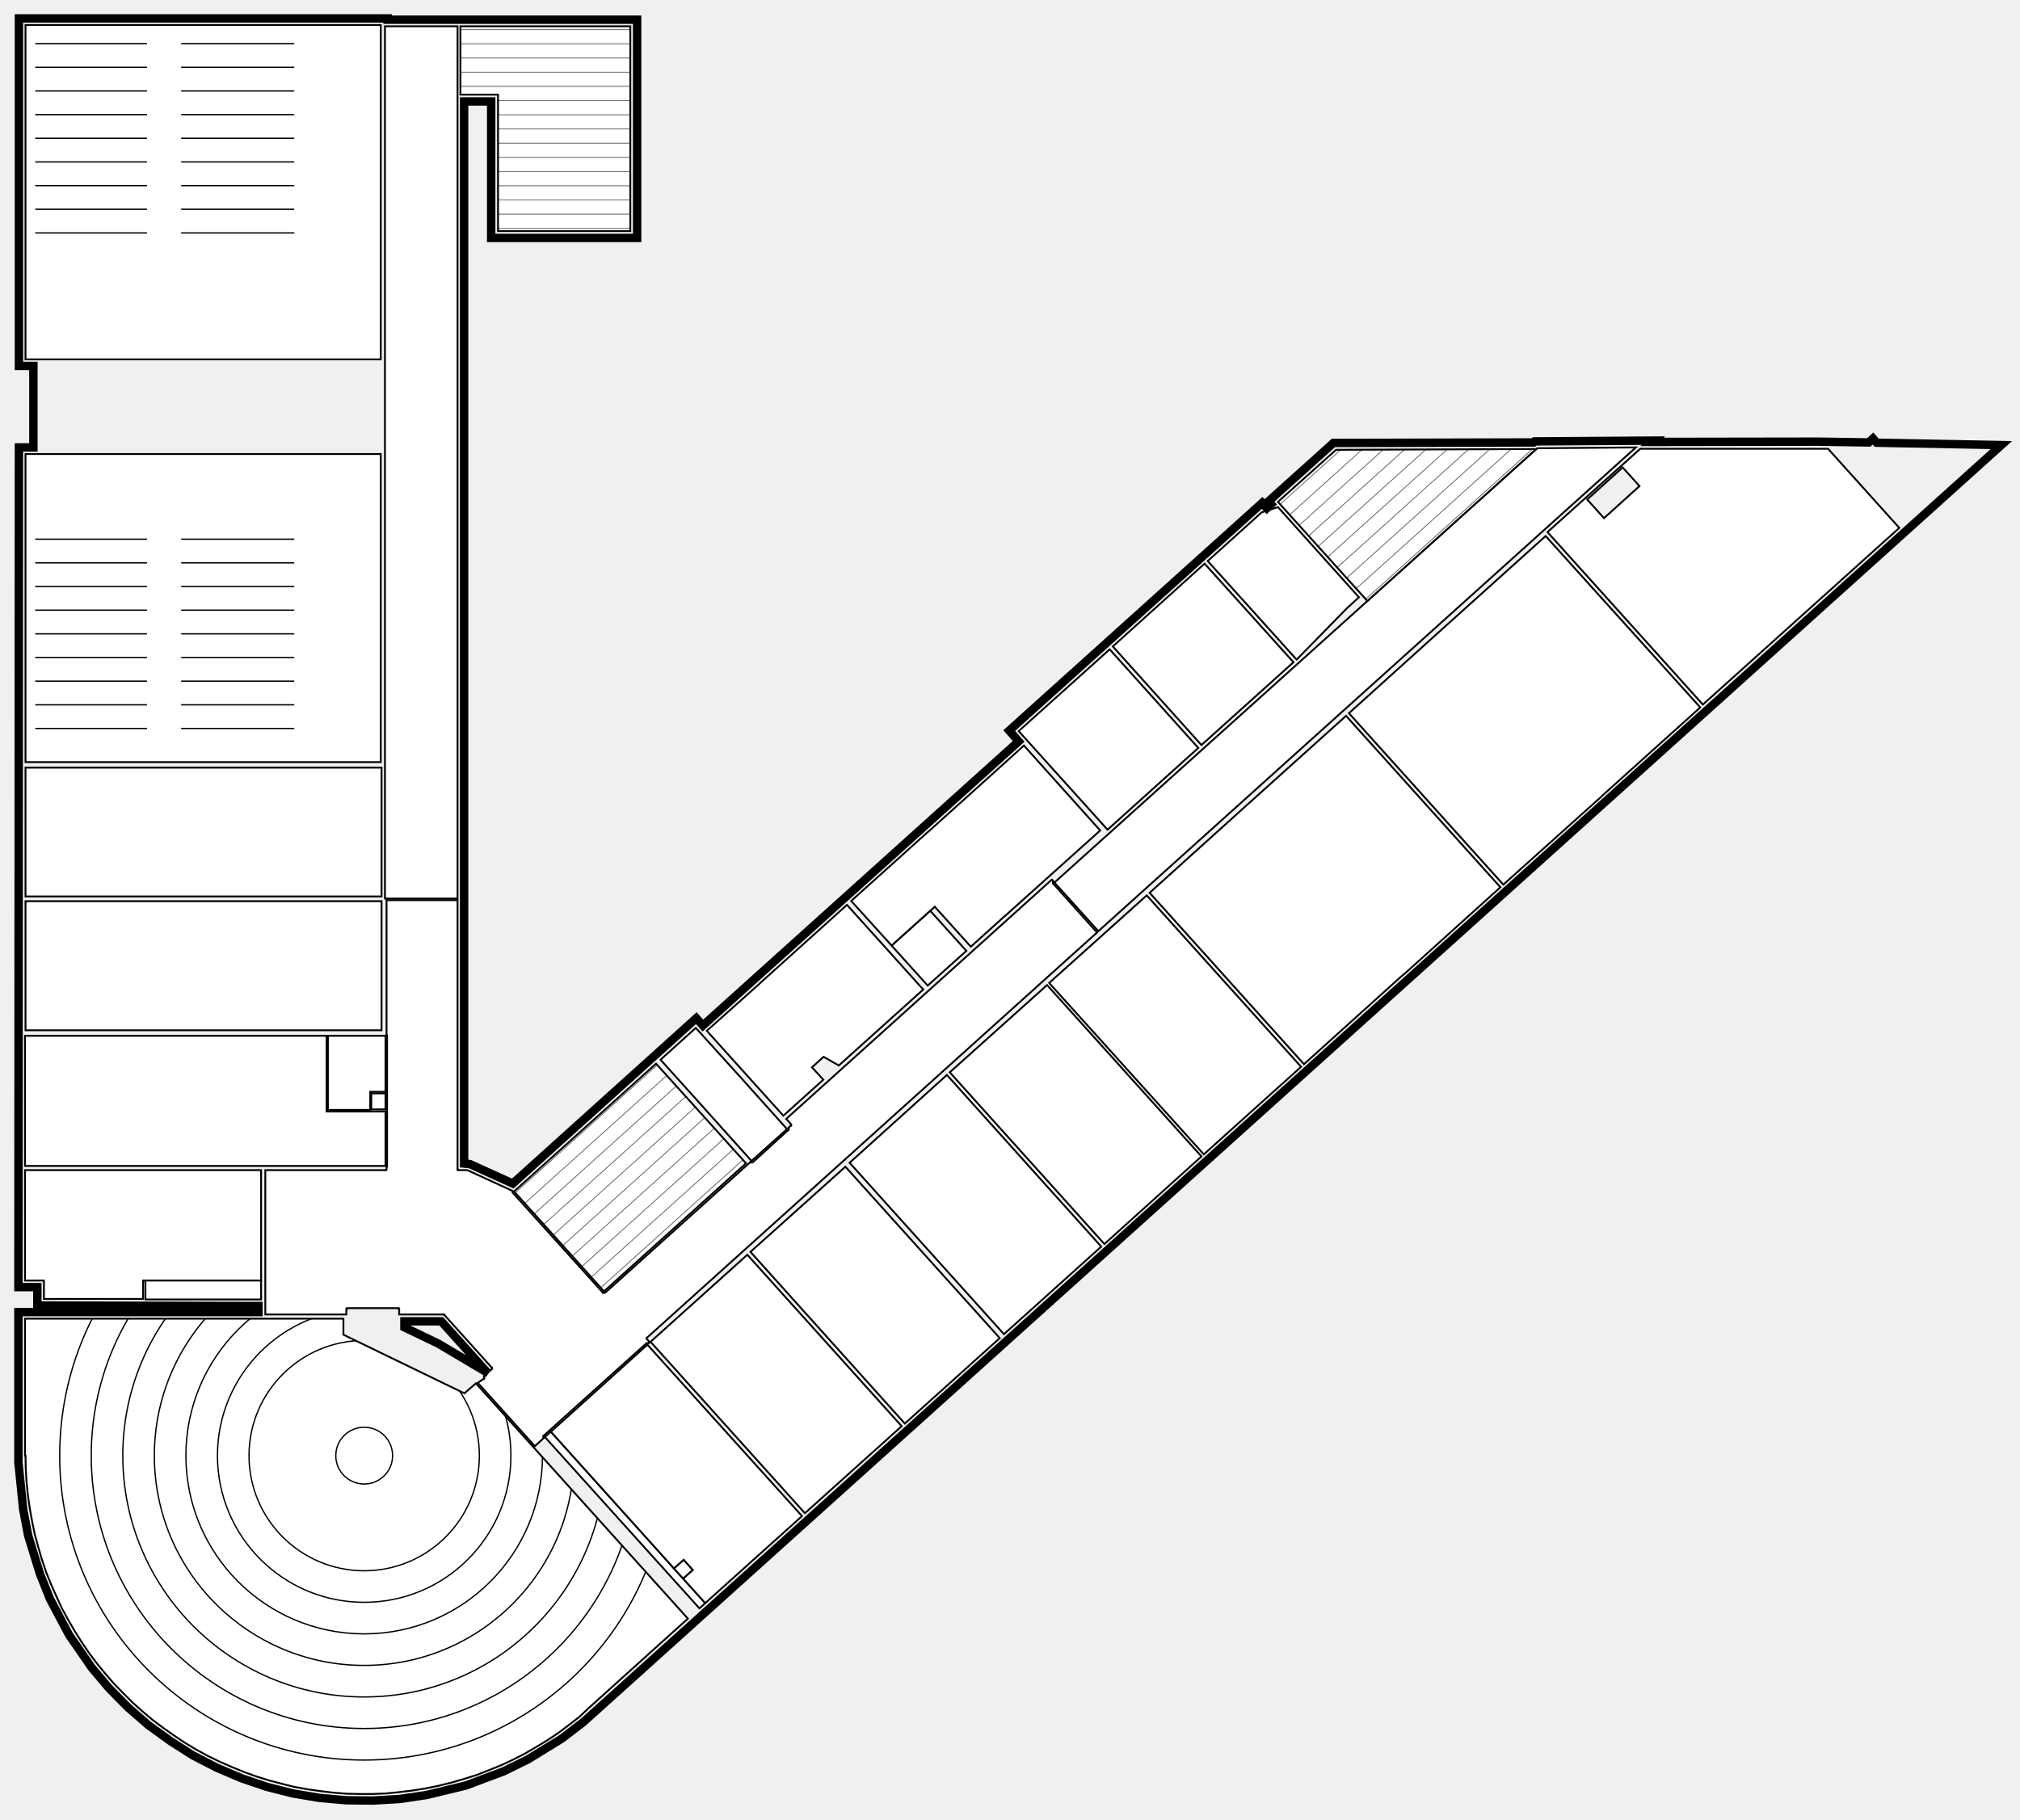
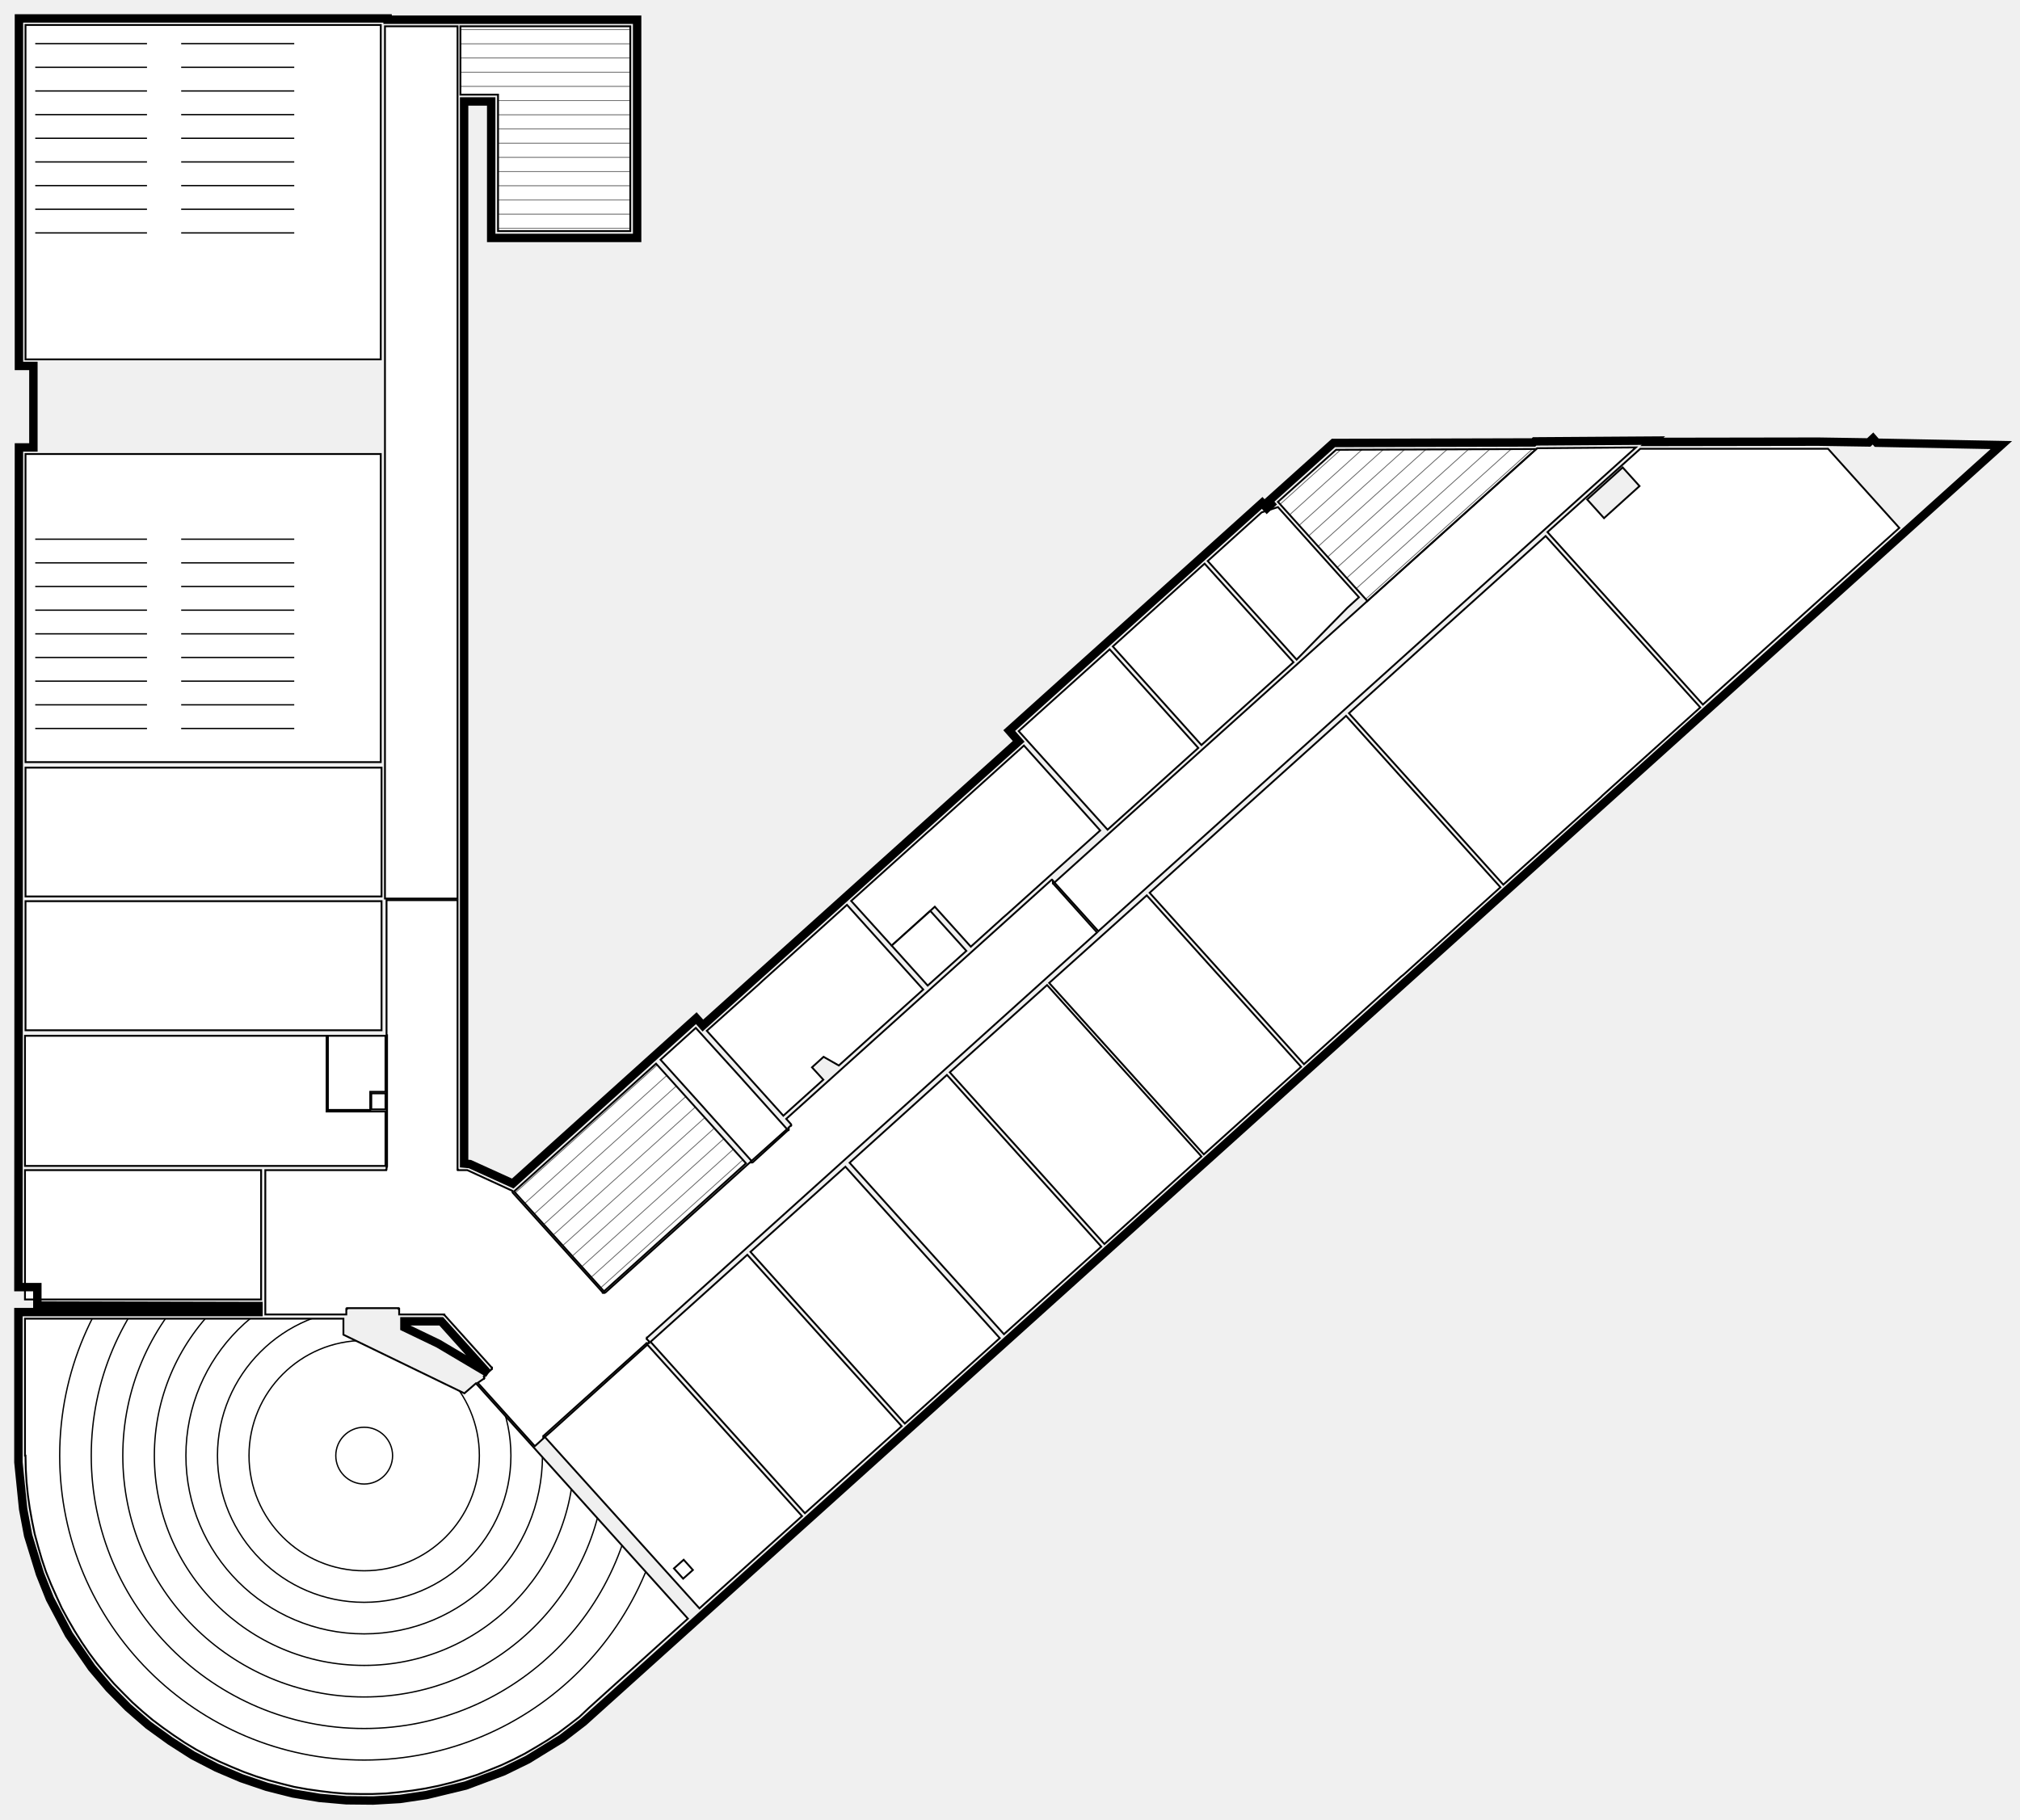
<svg xmlns="http://www.w3.org/2000/svg" viewBox="-9.4 -11.1 768.2 692.0" width="384.1mm" height="346.0mm">
  <style>.deco{stroke-opacity:1}
.room{stroke:#000;stroke-width:.7}
.out{fill:none;stroke:#000;stroke-width:3.2}
.axis{stroke:#000;stroke-width:.4;stroke-dasharray:9 2.5 1.5 2.5;fill:none}
.axc{fill:#fff;stroke:#000;stroke-width:.5}
.axt{font:6.2px "Barlow Condensed","Arial Narrow",Arial,sans-serif;fill:#000;text-anchor:middle;dominant-baseline:central}
.seg{stroke:#000;stroke-width:1.4;stroke-dasharray:6 3.5;fill:none}
.segt{font:700 11px "Barlow Condensed","Arial Narrow",Arial,sans-serif;fill:#000}
.deco{fill:none;stroke:#000;stroke-width:.5}
.n{font-family:"Barlow Condensed","Arial Narrow",Arial,sans-serif;font-weight:700;fill:#000;text-anchor:middle}
.a{font-family:"IBM Plex Mono",Consolas,monospace;fill:#000;text-anchor:middle}
</style>
  <defs>
    <clipPath id="c1_01">
      <path d="M165.7 -1.1L230.3 -1.1L230.3 76.8L180.0 76.8L180.0 24.9L165.7 24.9L165.7 -1.1Z" />
    </clipPath>
    <clipPath id="c1_02">
      <path d="M137.0 -1.1L164.6 -1.1L164.6 330.7L137.0 330.7L137.0 -1.1Z" />
    </clipPath>
    <clipPath id="c1_03">
      <path d="M91.5 434.0L91.5 434.0L91.5 488.9L91.5 488.9L91.5 488.9L122.3 488.9L122.3 488.9L122.3 488.9L122.3 487.1L122.3 487.1L122.3 487.1L122.3 487.0L122.3 487.0L122.3 487.0L122.3 487.0L122.3 486.9L122.3 486.9L122.4 486.9L122.4 486.8L122.4 486.8L122.4 486.8L122.4 486.8L122.4 486.7L122.5 486.7L122.5 486.7L122.5 486.7L122.5 486.6L122.6 486.6L122.6 486.6L122.6 486.6L122.6 486.6L122.7 486.6L122.7 486.5L122.7 486.5L122.7 486.5L122.8 486.5L122.8 486.5L122.8 486.5L122.9 486.5L122.9 486.5L122.9 486.5L123.0 486.5L141.8 486.5L141.8 486.5L141.8 486.5L141.9 486.5L141.9 486.5L142.0 486.5L142.0 486.5L142.0 486.5L142.0 486.5L142.1 486.5L142.1 486.6L142.1 486.6L142.2 486.6L142.2 486.6L142.2 486.6L142.2 486.6L142.2 486.7L142.3 486.7L142.3 486.7L142.3 486.7L142.3 486.8L142.3 486.8L142.4 486.8L142.4 486.8L142.4 486.9L142.4 486.9L142.4 486.9L142.4 487.0L142.4 487.0L142.4 487.0L142.4 487.0L142.4 487.1L142.4 487.1L142.4 487.1L142.4 488.9L142.4 488.9L142.5 488.9L159.3 488.9L159.3 488.9L159.4 488.9L159.4 488.9L159.4 489.0L159.5 489.0L159.5 489.0L159.6 489.0L159.6 489.0L159.6 489.1L177.6 509.1L177.7 509.1L177.7 509.1L177.7 509.2L177.7 509.2L177.7 509.2L177.7 509.3L177.7 509.3L177.7 509.4L177.7 509.4L177.7 509.4L177.7 509.5L177.7 509.5L177.7 509.6L177.7 509.6L177.6 509.6L177.6 509.7L174.6 512.4L174.6 512.4L174.6 512.4L174.6 512.4L174.6 512.4L174.6 512.5L174.6 512.5L174.7 512.5L174.7 512.5L174.7 512.6L174.7 512.6L174.7 512.6L174.7 512.6L174.7 512.7L174.8 512.7L174.8 512.8L174.8 512.8L174.8 512.8L174.8 512.8L174.8 512.9L174.8 512.9L174.8 512.9L174.8 513.0L174.8 513.0L174.8 513.0L174.8 513.1L174.7 513.1L174.7 513.1L174.7 513.1L174.7 513.2L174.7 513.2L174.7 513.2L174.7 513.2L174.6 513.3L174.6 513.3L174.6 513.3L174.6 513.4L174.5 513.4L174.5 513.4L174.5 513.4L172.3 514.9L172.3 514.9L172.3 514.9L194.0 539.0L194.0 539.0L194.0 539.0L197.4 535.9L197.4 535.9L197.4 535.9L197.3 535.9L197.3 535.9L197.3 535.8L197.3 535.8L197.3 535.8L197.3 535.7L197.3 535.7L197.2 535.7L197.2 535.7L197.2 535.6L197.2 535.6L197.2 535.6L197.2 535.5L197.2 535.5L197.2 535.5L197.2 535.4L197.2 535.4L197.2 535.4L197.2 535.3L197.2 535.3L197.2 535.3L197.3 535.3L197.3 535.2L197.3 535.2L197.3 535.2L197.3 535.1L197.3 535.1L197.3 535.1L197.4 535.1L197.4 535.1L197.4 535.0L197.4 535.0L199.6 533.0L236.4 499.9L236.4 499.9L236.4 499.9L236.5 499.9L236.5 499.9L236.5 499.8L236.6 499.8L236.6 499.8L236.6 499.8L236.6 499.8L236.7 499.8L236.7 499.8L236.7 499.8L236.8 499.8L236.8 499.8L236.8 499.8L236.8 499.8L236.9 499.8L236.9 499.8L236.9 499.8L237.0 499.8L237.0 499.8L237.0 499.8L237.1 499.8L237.1 499.8L237.1 499.8L237.2 499.8L237.2 499.9L237.2 499.9L237.2 499.9L237.2 499.9L237.3 499.9L237.3 499.9L237.3 500.0L237.3 499.9L237.5 499.8L237.5 499.8L237.5 499.7L237.5 499.7L237.5 499.7L237.5 499.7L237.5 499.6L237.5 499.6L237.4 499.6L237.4 499.5L237.4 499.5L237.4 499.5L237.4 499.4L237.4 499.4L237.4 499.4L237.4 499.4L237.4 499.3L237.4 499.3L237.4 499.3L237.4 499.2L237.4 499.2L237.4 499.2L237.4 499.1L237.4 499.1L237.4 499.1L237.4 499.1L236.6 498.3L236.6 498.2L236.6 498.2L236.6 498.2L236.6 498.1L236.6 498.1L236.5 498.1L236.5 498.0L236.5 498.0L236.6 497.9L236.6 497.9L236.6 497.8L236.6 497.8L236.6 497.8L236.6 497.7L236.6 497.7L236.7 497.7L407.8 343.6L407.8 343.6L407.8 343.6L391.2 325.1L391.2 325.1L391.1 325.0L391.1 325.0L391.1 325.0L391.1 324.9L391.1 324.9L391.1 324.9L391.0 324.9L391.0 324.8L391.0 324.8L391.0 324.8L391.0 324.7L391.0 324.7L391.0 324.7L391.0 324.6L391.0 324.6L391.0 324.6L391.0 324.6L391.0 324.5L391.0 324.5L391.0 324.4L391.0 324.4L391.0 324.4L391.1 324.4L391.1 324.3L391.1 324.3L391.1 324.3L391.1 324.3L391.2 324.2L391.2 324.2L391.2 324.2L391.2 324.2L391.2 324.2L391.2 324.1L390.7 323.5L390.6 323.5L390.6 323.5L289.6 414.5L289.6 414.5L289.6 414.5L291.4 416.5L291.4 416.5L291.4 416.6L291.4 416.6L291.4 416.6L291.5 416.7L291.5 416.7L291.5 416.8L291.5 416.8L291.5 416.8L291.5 416.9L291.4 416.9L291.4 416.9L291.4 417.0L291.4 417.0L291.4 417.1L291.3 417.1L290.4 417.9L290.4 417.9L290.4 418.0L290.4 418.0L290.4 418.0L290.5 418.0L290.5 418.1L290.5 418.1L290.5 418.1L290.5 418.1L290.5 418.2L290.5 418.2L290.5 418.2L290.5 418.2L290.6 418.3L290.6 418.3L290.6 418.4L290.6 418.4L290.6 418.4L290.6 418.4L290.5 418.5L290.5 418.5L290.5 418.5L290.5 418.6L290.5 418.6L290.5 418.6L290.5 418.7L290.5 418.7L290.5 418.7L290.4 418.7L290.4 418.8L290.4 418.8L290.4 418.8L290.4 418.8L290.3 418.8L276.9 431.0L276.9 431.0L276.8 431.0L276.8 431.0L276.8 431.0L276.8 431.0L276.7 431.1L276.7 431.1L276.7 431.1L276.6 431.1L276.6 431.1L276.6 431.1L276.6 431.1L276.5 431.1L276.5 431.1L276.5 431.1L276.4 431.1L276.4 431.1L276.4 431.1L276.3 431.1L276.3 431.1L276.3 431.1L276.2 431.1L276.2 431.1L276.2 431.1L276.2 431.0L276.1 431.0L276.1 431.0L276.1 431.0L276.1 431.0L276.0 431.0L276.0 430.9L276.0 430.9L276.0 430.9L276.0 430.9L221.0 480.4L220.9 480.5L220.9 480.5L220.9 480.5L220.8 480.5L220.8 480.5L220.7 480.6L220.7 480.6L220.7 480.6L220.7 480.6L220.7 480.6L220.6 480.6L220.6 480.6L220.6 480.6L220.6 480.6L220.5 480.7L220.5 480.7L220.5 480.7L220.4 480.7L220.4 480.7L220.4 480.7L220.3 480.7L220.3 480.7L220.3 480.7L220.2 480.7L220.2 480.7L220.2 480.7L220.2 480.7L220.1 480.7L220.1 480.7L220.1 480.7L220.0 480.7L220.0 480.7L220.0 480.6L220.0 480.6L219.9 480.6L219.9 480.6L219.9 480.6L219.8 480.6L219.8 480.5L219.8 480.5L219.8 480.5L185.6 442.6L185.6 442.5L185.6 442.5L185.6 442.5L185.6 442.5L185.5 442.4L185.5 442.4L185.5 442.4L185.5 442.4L185.5 442.3L185.5 442.3L185.5 442.2L185.5 442.2L185.5 442.2L185.5 442.2L185.5 442.1L185.5 442.1L185.5 442.1L185.5 442.0L185.5 442.0L185.5 442.0L185.5 441.9L185.5 441.9L185.5 441.9L185.5 441.9L185.5 441.9L168.3 434.0L168.3 434.0L168.3 434.0L165.0 434.0L165.0 434.0L164.9 434.0L164.9 434.0L164.9 434.0L164.8 434.0L164.8 434.0L164.8 433.9L164.7 433.9L164.7 433.9L164.7 433.8L164.7 433.8L164.6 433.8L164.6 433.7L164.6 433.7L164.6 433.6L164.6 433.6L164.6 331.3L164.6 331.3L164.6 331.3L137.6 331.3L137.6 331.3L137.6 331.3L137.6 382.4L137.6 382.5L137.6 382.5L137.6 382.5L137.6 382.5L137.6 382.5L137.7 382.6L137.7 382.6L137.7 382.6L137.7 382.6L137.7 382.6L137.7 382.7L137.7 382.7L137.8 382.7L137.8 382.8L137.8 382.8L137.8 382.8L137.8 382.8L137.8 382.9L137.8 382.9L137.8 383.0L137.8 395.2L137.8 395.2L137.8 395.3L137.8 395.3L137.8 395.3L137.8 395.4L137.8 395.4L137.8 395.4L137.7 395.5L137.7 395.5L137.7 395.5L137.7 395.5L137.7 395.5L137.7 395.5L137.8 395.6L137.8 395.6L137.8 395.6L137.8 395.7L137.8 395.7L137.8 395.7L137.8 395.8L137.8 395.8L137.8 404.2L137.8 404.2L137.8 404.3L137.8 404.3L137.8 404.3L137.8 404.4L137.8 404.4L137.8 404.4L137.7 404.5L137.7 404.5L137.7 404.5L137.7 404.5L137.7 404.5L137.7 404.5L137.8 404.6L137.8 404.6L137.8 404.6L137.8 404.7L137.8 404.7L137.8 404.7L137.8 404.8L137.8 404.8L137.8 410.9L137.8 410.9L137.8 411.0L137.8 411.0L137.8 411.0L137.8 411.1L137.8 411.1L137.8 411.1L137.7 411.1L137.7 411.2L137.7 411.2L137.7 411.2L137.7 411.2L137.7 411.3L137.7 411.3L137.7 411.3L137.7 411.3L137.7 411.3L137.7 411.3L137.7 411.4L137.7 411.4L137.7 411.4L137.8 411.5L137.8 411.5L137.8 411.5L137.8 411.6L137.8 411.6L137.8 411.6L137.8 411.6L137.8 411.7L137.8 432.4L137.8 432.4L137.8 432.5L137.8 432.5L137.8 432.5L137.8 432.6L137.8 432.6L137.8 432.6L137.7 432.7L137.7 432.7L137.7 432.7L137.7 432.8L137.7 432.8L137.7 432.8L137.7 432.8L137.6 432.8L137.6 432.9L137.6 432.9L137.6 432.9L137.6 432.9L137.6 432.9L137.6 433.6L137.6 433.6L137.6 433.7L137.6 433.7L137.5 433.8L137.5 433.8L137.5 433.8L137.5 433.9L137.4 433.9L137.4 433.9L137.4 434.0L137.3 434.0L137.3 434.0L137.3 434.0L137.2 434.0L137.2 434.0L137.2 434.0L91.5 434.0L91.5 434.0Z" />
    </clipPath>
    <clipPath id="c1_04">
      <path d="M391.6 324.6L575.2 159.4L612.7 159.1L408.3 343.1L391.6 324.6Z" />
    </clipPath>
    <clipPath id="c1_05">
      <path d="M476.6 179.8L498.7 160.0L574.8 159.7L510.6 217.5L476.6 179.8Z" />
    </clipPath>
    <clipPath id="c1_06">
      <path d="M502.0 177.2L505.7 173.8L508.9 177.3L505.2 180.6L502.0 177.2Z" />
    </clipPath>
    <clipPath id="c1_07">
      <path d="M449.9 202.3L470.4 183.8L476.6 181.8L507.4 216.1L503.0 220.1L483.7 239.8L449.9 202.3Z" />
    </clipPath>
    <clipPath id="c1_08">
      <path d="M449.9 202.3L470.4 183.8L504.1 221.3L483.7 239.8L449.9 202.3Z" />
    </clipPath>
    <clipPath id="c1_09">
      <path d="M413.8 234.8L448.7 203.3L482.5 240.8L447.5 272.3L413.8 234.8Z" />
    </clipPath>
    <clipPath id="c1_10">
      <path d="M378.0 267.0L412.6 235.9L446.3 273.4L411.8 304.5L378.0 267.0Z" />
    </clipPath>
    <clipPath id="c1_12">
      <path d="M343.1 305.7L344.6 304.4L380.0 272.5L409.0 304.8L373.6 336.6L372.1 337.9L359.8 349.0L346.1 333.8L329.7 348.6L314.3 331.6Z" />
    </clipPath>
    <clipPath id="c1_13">
      <path d="M329.7 348.6L344.4 335.4L358.1 350.6L343.4 363.8L329.7 348.6Z" />
    </clipPath>
    <clipPath id="c1_14">
      <path d="M280.6 362.0L312.7 333.1L341.7 365.3L309.6 394.2L303.8 390.9L299.4 394.9L303.7 399.6L288.5 413.3L259.4 381.0L279.1 363.4Z" />
    </clipPath>
    <clipPath id="c1_17">
      <path d="M241.8 392.0L255.2 379.9L271.7 398.1L289.9 418.4L276.4 430.5L259.7 411.9L258.2 410.2Z" />
    </clipPath>
    <clipPath id="c1_19">
      <path d="M186.1 442.1L240.1 393.5L274.3 431.4L220.3 480.1L186.1 442.1Z" />
    </clipPath>
    <clipPath id="c1_20">
      <path d="M0.3 -1.6L135.4 -1.6L135.4 125.6L0.3 125.6L0.3 -1.6Z" />
    </clipPath>
    <clipPath id="c1_24">
      <path d="M0.3 161.6L135.4 161.6L135.4 278.8L0.3 278.8L0.3 161.6Z" />
    </clipPath>
    <clipPath id="c1_25">
      <path d="M0.3 280.9L135.7 280.9L135.7 329.9L0.3 329.9L0.3 280.9Z" />
    </clipPath>
    <clipPath id="c1_28">
      <path d="M0.3 331.7L135.7 331.7L135.7 380.8L0.3 380.8L0.3 331.7Z" />
    </clipPath>
    <clipPath id="c1_29">
      <path d="M115.3 382.9L137.2 382.9L137.2 404.2L131.4 404.2L131.4 411.1L115.3 411.1Z" />
    </clipPath>
    <clipPath id="c1_31">
      <path d="M131.8 404.8L137.2 404.8L137.2 410.9L131.8 410.9L131.8 404.8Z" />
    </clipPath>
    <clipPath id="c1_32">
      <path d="M0.1 382.9L114.8 382.9L114.8 411.7L137.2 411.7L137.2 432.4L0.1 432.4L0.1 382.9Z" />
    </clipPath>
    <clipPath id="c1_33">
-       <path d="M0.1 434.0L89.9 434.0L89.9 476.0L45.0 476.0L45.0 483.0L7.3 483.0L7.3 476.0L0.1 476.0Z" />
-     </clipPath>
-     <clipPath id="c1_35">
-       <path d="M45.9 476.0L89.9 476.0L89.9 483.2L45.9 483.2L45.9 476.0Z" />
+       <path d="M0.1 434.0L89.9 434.0L89.9 483.2L0.1 483.2Z" />
    </clipPath>
    <clipPath id="c1_38">
      <path d="M0.1 542.6L0.3 542.6L0.4 547.6L0.7 552.6L1.2 557.6L1.9 562.5L2.8 567.5L3.8 572.4L5.1 577.2L6.5 582.0L8.1 586.8L10.0 591.5L12.0 596.0L14.1 600.6L16.5 605.0L19.0 609.3L21.7 613.6L24.5 617.7L27.5 621.7L30.7 625.6L34.0 629.4L37.5 633.0L41.0 636.5L44.8 639.9L48.6 643.1L52.6 646.1L56.7 649.0L60.9 651.8L65.2 654.4L69.6 656.8L74.1 659.0L78.7 661.0L83.3 662.9L88.0 664.6L92.8 666.1L97.7 667.4L102.5 668.6L107.5 669.5L112.4 670.2L117.4 670.8L122.4 671.2L127.4 671.3L132.4 671.3L137.4 671.1L142.4 670.6L147.4 670.0L152.4 669.2L157.3 668.2L162.2 667.0L167.0 665.6L171.8 664.1L176.4 662.3L181.1 660.4L185.6 658.3L190.1 656.0L194.4 653.5L198.7 650.9L202.9 648.1L206.9 645.1L210.9 642.0L214.5 638.6L252.2 604.6L171.6 515.1L167.2 518.9L121.2 496.6L121.2 490.5L0.1 490.5L0.1 542.6Z" />
    </clipPath>
    <clipPath id="c1_39">
-       <path d="M197.8 535.5L200.1 533.5L258.8 598.7L256.6 600.7L197.8 535.5Z" />
+       <path d="M197.8 535.5L200.1 533.5L236.8 500.4L295.6 565.6L258.8 598.7L256.6 600.7Z" />
    </clipPath>
    <clipPath id="c1_40">
      <path d="M246.9 585.5L250.6 582.2L254.1 586.1L250.4 589.4L246.9 585.5Z" />
-     </clipPath>
-     <clipPath id="c1_41">
-       <path d="M258.8 598.7L295.6 565.6L236.8 500.4L200.1 533.5L246.9 585.5L250.6 582.2L254.1 586.1L250.4 589.4L258.8 598.7Z" />
    </clipPath>
    <clipPath id="c1_42">
      <path d="M238.0 499.3L274.8 466.2L333.5 531.4L296.7 564.5L238.0 499.3Z" />
    </clipPath>
    <clipPath id="c1_43">
      <path d="M276.0 465.1L312.1 432.7L370.8 497.9L334.7 530.4L276.0 465.1Z" />
    </clipPath>
    <clipPath id="c1_44">
      <path d="M313.7 431.2L350.7 397.8L409.4 463.1L372.4 496.4L313.7 431.2Z" />
    </clipPath>
    <clipPath id="c1_45">
      <path d="M351.8 396.8L388.8 363.6L447.5 428.8L410.6 462.1L351.8 396.8Z" />
    </clipPath>
    <clipPath id="c1_46">
      <path d="M389.6 362.8L426.7 329.5L485.4 394.7L448.4 428.0L389.6 362.8Z" />
    </clipPath>
    <clipPath id="c1_47">
      <path d="M427.8 328.5L464.7 295.2L465.6 294.4L502.5 261.2L561.2 326.4L524.3 359.7L523.4 360.4L486.5 393.7Z" />
    </clipPath>
    <clipPath id="c1_49">
      <path d="M503.6 260.2L540.6 226.8L541.4 226.1L578.4 192.8L637.2 258.0L600.1 291.4L599.4 292.1L562.3 325.4Z" />
    </clipPath>
    <clipPath id="c1_51">
      <path d="M638.2 256.9L712.9 189.7L685.8 159.6L614.4 159.6L579.1 191.3L638.2 256.9ZM607.7 166.7L614.1 173.8L600.6 186.0L594.2 178.9L607.7 166.7Z" />
    </clipPath>
    <pattern id="t0" patternUnits="userSpaceOnUse" width="5.4" height="5.4">
      <path d="M0 0H5.4" stroke="#000" stroke-width=".35" />
    </pattern>
    <pattern id="t42" patternUnits="userSpaceOnUse" width="5.4" height="5.4" patternTransform="rotate(-42)">
      <path d="M0 0H5.4" stroke="#000" stroke-width=".35" />
    </pattern>
  </defs>
  <g id="pomieszczenia">
    <path id="room-1-01" class="room" fill="#fff" fill-rule="evenodd" d="M165.7 -1.1L230.3 -1.1L230.3 76.8L180.0 76.8L180.0 24.9L165.7 24.9L165.7 -1.1Z" />
    <path id="room-1-02" class="room" fill="#fff" fill-rule="evenodd" d="M137.0 -1.1L164.6 -1.1L164.6 330.7L137.0 330.7L137.0 -1.1Z" />
    <path id="room-1-03" class="room" fill="#fff" fill-rule="evenodd" d="M91.5 434.0L91.5 434.0L91.5 488.9L91.5 488.9L91.5 488.9L122.3 488.9L122.3 488.9L122.3 488.9L122.3 487.1L122.3 487.1L122.3 487.1L122.3 487.0L122.3 487.0L122.3 487.0L122.3 487.0L122.3 486.9L122.3 486.9L122.4 486.9L122.4 486.8L122.4 486.8L122.4 486.8L122.4 486.8L122.4 486.7L122.5 486.7L122.5 486.7L122.5 486.7L122.5 486.6L122.6 486.6L122.6 486.6L122.6 486.6L122.6 486.6L122.7 486.6L122.7 486.5L122.7 486.5L122.7 486.5L122.8 486.5L122.8 486.5L122.8 486.5L122.9 486.5L122.9 486.5L122.9 486.5L123.0 486.5L141.8 486.5L141.8 486.5L141.8 486.5L141.9 486.5L141.9 486.5L142.0 486.5L142.0 486.5L142.0 486.5L142.0 486.5L142.1 486.5L142.1 486.6L142.1 486.6L142.2 486.6L142.2 486.6L142.2 486.6L142.2 486.6L142.2 486.7L142.3 486.7L142.3 486.7L142.3 486.7L142.3 486.8L142.3 486.8L142.4 486.8L142.4 486.8L142.4 486.9L142.4 486.9L142.4 486.9L142.4 487.0L142.4 487.0L142.4 487.0L142.4 487.0L142.4 487.1L142.4 487.1L142.4 487.1L142.4 488.9L142.4 488.9L142.5 488.9L159.3 488.9L159.3 488.9L159.4 488.9L159.4 488.9L159.4 489.0L159.5 489.0L159.5 489.0L159.6 489.0L159.6 489.0L159.6 489.1L177.6 509.1L177.7 509.1L177.7 509.1L177.7 509.2L177.7 509.2L177.7 509.2L177.7 509.3L177.7 509.3L177.7 509.4L177.7 509.4L177.7 509.4L177.7 509.5L177.7 509.5L177.7 509.6L177.7 509.6L177.6 509.6L177.6 509.7L174.6 512.4L174.6 512.4L174.6 512.4L174.6 512.4L174.6 512.4L174.6 512.5L174.6 512.5L174.7 512.5L174.7 512.5L174.7 512.6L174.7 512.6L174.7 512.6L174.7 512.6L174.7 512.7L174.8 512.7L174.8 512.8L174.8 512.8L174.8 512.8L174.8 512.8L174.8 512.9L174.8 512.9L174.8 512.9L174.8 513.0L174.8 513.0L174.8 513.0L174.8 513.1L174.7 513.1L174.7 513.1L174.7 513.1L174.7 513.2L174.7 513.2L174.7 513.2L174.7 513.2L174.6 513.3L174.6 513.3L174.6 513.3L174.6 513.4L174.5 513.4L174.5 513.4L174.5 513.4L172.3 514.9L172.3 514.9L172.3 514.9L194.0 539.0L194.0 539.0L194.0 539.0L197.4 535.9L197.4 535.9L197.4 535.9L197.3 535.9L197.3 535.9L197.3 535.8L197.3 535.8L197.3 535.8L197.3 535.7L197.3 535.7L197.2 535.7L197.2 535.7L197.2 535.6L197.2 535.6L197.2 535.6L197.2 535.5L197.2 535.5L197.2 535.5L197.2 535.4L197.2 535.4L197.2 535.4L197.2 535.3L197.2 535.3L197.2 535.3L197.3 535.3L197.3 535.2L197.3 535.2L197.3 535.2L197.3 535.1L197.3 535.1L197.3 535.1L197.4 535.1L197.4 535.1L197.4 535.0L197.4 535.0L199.6 533.0L236.4 499.9L236.4 499.9L236.4 499.9L236.5 499.9L236.5 499.9L236.5 499.8L236.6 499.8L236.6 499.8L236.6 499.8L236.6 499.8L236.7 499.8L236.7 499.8L236.7 499.8L236.8 499.8L236.8 499.8L236.8 499.8L236.8 499.8L236.9 499.8L236.9 499.8L236.9 499.8L237.0 499.8L237.0 499.8L237.0 499.8L237.1 499.8L237.1 499.8L237.1 499.8L237.2 499.8L237.2 499.9L237.2 499.9L237.2 499.9L237.2 499.9L237.3 499.9L237.3 499.9L237.3 500.0L237.3 499.9L237.5 499.8L237.5 499.8L237.5 499.7L237.5 499.7L237.5 499.7L237.5 499.7L237.5 499.6L237.5 499.6L237.4 499.6L237.4 499.5L237.4 499.5L237.4 499.5L237.4 499.4L237.4 499.4L237.4 499.4L237.4 499.4L237.4 499.3L237.4 499.3L237.4 499.3L237.4 499.2L237.4 499.2L237.4 499.2L237.4 499.1L237.4 499.1L237.4 499.1L237.4 499.1L236.6 498.3L236.6 498.2L236.6 498.2L236.6 498.2L236.6 498.1L236.6 498.1L236.5 498.1L236.5 498.0L236.5 498.0L236.6 497.9L236.6 497.9L236.6 497.8L236.6 497.8L236.6 497.8L236.6 497.7L236.6 497.7L236.7 497.7L407.8 343.6L407.8 343.6L407.8 343.6L391.2 325.1L391.2 325.1L391.1 325.0L391.1 325.0L391.1 325.0L391.1 324.9L391.1 324.9L391.1 324.9L391.0 324.9L391.0 324.8L391.0 324.8L391.0 324.8L391.0 324.7L391.0 324.7L391.0 324.7L391.0 324.6L391.0 324.6L391.0 324.6L391.0 324.6L391.0 324.5L391.0 324.5L391.0 324.4L391.0 324.4L391.0 324.4L391.1 324.4L391.1 324.3L391.1 324.3L391.1 324.3L391.1 324.3L391.2 324.2L391.2 324.2L391.2 324.2L391.2 324.2L391.2 324.2L391.2 324.1L390.7 323.5L390.6 323.5L390.6 323.5L289.6 414.5L289.6 414.5L289.6 414.5L291.4 416.5L291.4 416.5L291.4 416.6L291.4 416.6L291.4 416.6L291.5 416.7L291.5 416.7L291.5 416.8L291.5 416.8L291.5 416.8L291.5 416.9L291.4 416.9L291.4 416.9L291.4 417.0L291.4 417.0L291.4 417.1L291.3 417.1L290.4 417.9L290.4 417.9L290.4 418.0L290.4 418.0L290.4 418.0L290.5 418.0L290.5 418.1L290.5 418.1L290.5 418.1L290.5 418.1L290.5 418.2L290.5 418.2L290.5 418.2L290.5 418.2L290.6 418.3L290.6 418.3L290.6 418.4L290.6 418.4L290.6 418.4L290.6 418.4L290.5 418.5L290.5 418.5L290.5 418.5L290.5 418.6L290.5 418.6L290.5 418.6L290.5 418.7L290.5 418.7L290.5 418.7L290.4 418.7L290.4 418.8L290.4 418.8L290.4 418.8L290.4 418.8L290.3 418.8L276.9 431.0L276.9 431.0L276.8 431.0L276.8 431.0L276.8 431.0L276.8 431.0L276.7 431.1L276.7 431.1L276.7 431.1L276.6 431.1L276.6 431.1L276.6 431.1L276.6 431.1L276.5 431.1L276.5 431.1L276.5 431.1L276.4 431.1L276.4 431.1L276.4 431.1L276.3 431.1L276.3 431.1L276.3 431.1L276.2 431.1L276.2 431.1L276.2 431.1L276.2 431.0L276.1 431.0L276.1 431.0L276.1 431.0L276.1 431.0L276.0 431.0L276.0 430.9L276.0 430.9L276.0 430.9L276.0 430.9L221.0 480.4L220.9 480.5L220.9 480.5L220.9 480.5L220.8 480.5L220.8 480.5L220.7 480.6L220.7 480.6L220.7 480.6L220.7 480.6L220.7 480.6L220.6 480.6L220.6 480.6L220.6 480.6L220.6 480.6L220.5 480.7L220.5 480.7L220.5 480.7L220.4 480.7L220.4 480.7L220.4 480.7L220.3 480.7L220.3 480.7L220.3 480.7L220.2 480.7L220.2 480.7L220.2 480.7L220.2 480.7L220.1 480.7L220.1 480.7L220.1 480.7L220.0 480.7L220.0 480.7L220.0 480.6L220.0 480.6L219.9 480.6L219.9 480.6L219.9 480.6L219.8 480.6L219.8 480.5L219.8 480.5L219.8 480.5L185.6 442.6L185.6 442.5L185.6 442.5L185.6 442.5L185.6 442.5L185.5 442.4L185.5 442.4L185.5 442.4L185.5 442.4L185.5 442.3L185.5 442.3L185.5 442.2L185.5 442.2L185.5 442.2L185.5 442.2L185.5 442.1L185.5 442.1L185.5 442.1L185.5 442.0L185.5 442.0L185.5 442.0L185.5 441.9L185.5 441.9L185.5 441.9L185.5 441.9L185.5 441.9L168.3 434.0L168.3 434.0L168.3 434.0L165.0 434.0L165.0 434.0L164.9 434.0L164.9 434.0L164.9 434.0L164.8 434.0L164.8 434.0L164.8 433.9L164.7 433.9L164.7 433.9L164.7 433.8L164.7 433.8L164.6 433.8L164.6 433.7L164.6 433.7L164.6 433.6L164.6 433.6L164.6 331.3L164.6 331.3L164.6 331.3L137.6 331.3L137.6 331.3L137.6 331.3L137.6 382.4L137.6 382.5L137.6 382.5L137.6 382.5L137.6 382.5L137.6 382.5L137.7 382.6L137.7 382.6L137.7 382.6L137.7 382.6L137.7 382.6L137.7 382.7L137.7 382.7L137.8 382.7L137.8 382.8L137.8 382.8L137.8 382.8L137.8 382.8L137.8 382.9L137.8 382.9L137.8 383.0L137.8 395.2L137.8 395.2L137.8 395.3L137.8 395.3L137.8 395.3L137.8 395.4L137.8 395.4L137.8 395.4L137.7 395.5L137.7 395.5L137.7 395.5L137.7 395.5L137.7 395.5L137.7 395.5L137.8 395.6L137.8 395.6L137.8 395.6L137.8 395.7L137.8 395.7L137.8 395.7L137.8 395.8L137.8 395.8L137.8 404.2L137.8 404.2L137.8 404.3L137.8 404.3L137.8 404.3L137.8 404.4L137.8 404.4L137.8 404.4L137.7 404.5L137.7 404.5L137.7 404.5L137.7 404.5L137.7 404.5L137.7 404.5L137.8 404.6L137.8 404.6L137.8 404.6L137.8 404.7L137.8 404.7L137.8 404.7L137.8 404.8L137.8 404.8L137.8 410.9L137.8 410.9L137.8 411.0L137.8 411.0L137.8 411.0L137.8 411.1L137.8 411.1L137.8 411.1L137.7 411.1L137.7 411.2L137.7 411.2L137.7 411.2L137.7 411.2L137.7 411.3L137.7 411.3L137.7 411.3L137.7 411.3L137.7 411.3L137.7 411.3L137.7 411.4L137.7 411.4L137.7 411.4L137.8 411.5L137.8 411.5L137.8 411.5L137.8 411.6L137.8 411.6L137.8 411.6L137.8 411.6L137.8 411.7L137.8 432.4L137.8 432.4L137.8 432.5L137.8 432.5L137.8 432.5L137.8 432.6L137.8 432.6L137.8 432.6L137.7 432.7L137.7 432.7L137.7 432.7L137.7 432.8L137.7 432.8L137.7 432.8L137.7 432.8L137.6 432.8L137.6 432.9L137.6 432.9L137.6 432.9L137.6 432.9L137.6 432.9L137.6 433.6L137.6 433.6L137.6 433.7L137.6 433.7L137.5 433.8L137.5 433.8L137.5 433.8L137.5 433.9L137.4 433.9L137.4 433.9L137.4 434.0L137.3 434.0L137.3 434.0L137.3 434.0L137.2 434.0L137.2 434.0L137.2 434.0L91.5 434.0L91.5 434.0Z" />
    <path id="room-1-04" class="room" fill="#fff" fill-rule="evenodd" d="M391.6 324.6L575.2 159.4L612.7 159.1L408.3 343.1L391.6 324.6Z" />
    <path id="room-1-05" class="room" fill="#fff" fill-rule="evenodd" d="M476.6 179.8L498.7 160.0L574.8 159.7L510.6 217.5L476.6 179.8Z" />
    <path id="room-1-07" class="room" fill="#fff" fill-rule="evenodd" d="M449.9 202.3L470.4 183.8L476.6 181.8L507.4 216.1L503.0 220.1L483.7 239.8L449.9 202.3Z" />
    <path id="room-1-09" class="room" fill="#fff" fill-rule="evenodd" d="M413.8 234.8L448.7 203.3L482.5 240.8L447.5 272.3L413.8 234.8Z" />
    <path id="room-1-10" class="room" fill="#fff" fill-rule="evenodd" d="M378.0 267.0L412.6 235.9L446.3 273.4L411.8 304.5L378.0 267.0Z" />
    <path id="room-1-12" class="room" fill="#fff" fill-rule="evenodd" d="M343.1 305.7L344.6 304.4L380.0 272.5L409.0 304.8L373.6 336.6L372.1 337.9L359.8 349.0L346.1 333.8L329.7 348.6L314.3 331.6Z" />
    <path id="room-1-13" class="room" fill="#fff" fill-rule="evenodd" d="M329.7 348.6L344.4 335.4L358.1 350.6L343.4 363.8L329.7 348.6Z" />
    <path id="room-1-14" class="room" fill="#fff" fill-rule="evenodd" d="M280.6 362.0L312.7 333.1L341.7 365.3L309.6 394.2L303.8 390.9L299.4 394.9L303.7 399.6L288.5 413.3L259.4 381.0L279.1 363.4Z" />
    <path id="room-1-17" class="room" fill="#fff" fill-rule="evenodd" d="M241.8 392.0L255.2 379.9L271.7 398.1L289.9 418.4L276.4 430.5L259.7 411.9L258.2 410.2Z" />
    <path id="room-1-19" class="room" fill="#fff" fill-rule="evenodd" d="M186.1 442.1L240.1 393.5L274.3 431.4L220.3 480.1L186.1 442.1Z" />
    <path id="room-1-20" class="room" fill="#fff" fill-rule="evenodd" d="M0.3 -1.6L135.4 -1.6L135.4 125.6L0.3 125.6L0.3 -1.6Z" />
    <path id="room-1-24" class="room" fill="#fff" fill-rule="evenodd" d="M0.3 161.6L135.4 161.6L135.4 278.8L0.3 278.8L0.3 161.6Z" />
    <path id="room-1-25" class="room" fill="#fff" fill-rule="evenodd" d="M0.3 280.9L135.7 280.9L135.7 329.9L0.3 329.9L0.3 280.9Z" />
    <path id="room-1-28" class="room" fill="#fff" fill-rule="evenodd" d="M0.3 331.7L135.7 331.7L135.7 380.8L0.3 380.8L0.3 331.7Z" />
    <path id="room-1-29" class="room" fill="#fff" fill-rule="evenodd" d="M115.3 382.9L137.2 382.9L137.2 404.2L131.4 404.2L131.4 411.1L115.3 411.1Z" />
    <path id="room-1-31" class="room" fill="#fff" fill-rule="evenodd" d="M131.8 404.8L137.2 404.8L137.2 410.9L131.8 410.9L131.8 404.8Z" />
    <path id="room-1-32" class="room" fill="#fff" fill-rule="evenodd" d="M0.1 382.9L114.8 382.9L114.8 411.7L137.2 411.7L137.2 432.4L0.1 432.4L0.1 382.9Z" />
-     <path id="room-1-33" class="room" fill="#fff" fill-rule="evenodd" d="M0.1 434.0L89.9 434.0L89.9 476.0L45.0 476.0L45.0 483.0L7.3 483.0L7.3 476.0L0.1 476.0Z" />
-     <path id="room-1-35" class="room" fill="#fff" fill-rule="evenodd" d="M45.9 476.0L89.9 476.0L89.9 483.2L45.9 483.2L45.9 476.0Z" />
+     <path id="room-1-33" class="room" fill="#fff" fill-rule="evenodd" d="M0.1 434.0L89.9 434.0L89.9 483.2L0.1 483.2Z" />
    <path id="room-1-38" class="room" fill="#fff" fill-rule="evenodd" d="M0.1 542.6L0.3 542.6L0.4 547.6L0.7 552.6L1.2 557.6L1.9 562.5L2.8 567.5L3.8 572.4L5.1 577.2L6.5 582.0L8.1 586.8L10.0 591.5L12.0 596.0L14.1 600.6L16.5 605.0L19.0 609.3L21.7 613.6L24.5 617.7L27.5 621.7L30.7 625.6L34.0 629.4L37.5 633.0L41.0 636.5L44.8 639.9L48.6 643.1L52.6 646.1L56.7 649.0L60.9 651.8L65.2 654.4L69.6 656.8L74.1 659.0L78.7 661.0L83.3 662.9L88.0 664.6L92.8 666.1L97.7 667.4L102.5 668.6L107.5 669.5L112.4 670.2L117.4 670.8L122.4 671.2L127.4 671.3L132.4 671.3L137.4 671.1L142.4 670.6L147.4 670.0L152.4 669.2L157.3 668.2L162.2 667.0L167.0 665.6L171.8 664.1L176.4 662.3L181.1 660.4L185.6 658.3L190.1 656.0L194.4 653.5L198.7 650.9L202.9 648.1L206.9 645.1L210.9 642.0L214.5 638.6L252.2 604.6L171.6 515.1L167.2 518.9L121.2 496.6L121.2 490.5L0.1 490.5L0.1 542.6Z" />
-     <path id="room-1-39" class="room" fill="#fff" fill-rule="evenodd" d="M197.8 535.5L200.1 533.5L258.8 598.7L256.6 600.7L197.8 535.5Z" />
+     <path id="room-1-39" class="room" fill="#fff" fill-rule="evenodd" d="M197.8 535.5L200.1 533.5L236.8 500.4L295.6 565.6L258.8 598.7L256.6 600.7Z" />
    <path id="room-1-40" class="room" fill="#fff" fill-rule="evenodd" d="M246.9 585.5L250.6 582.2L254.1 586.1L250.4 589.4L246.9 585.5Z" />
-     <path id="room-1-41" class="room" fill="#fff" fill-rule="evenodd" d="M258.8 598.7L295.6 565.6L236.8 500.4L200.1 533.5L246.9 585.5L250.6 582.2L254.1 586.1L250.4 589.4L258.8 598.7Z" />
    <path id="room-1-42" class="room" fill="#fff" fill-rule="evenodd" d="M238.0 499.3L274.8 466.2L333.5 531.4L296.7 564.5L238.0 499.3Z" />
    <path id="room-1-43" class="room" fill="#fff" fill-rule="evenodd" d="M276.0 465.1L312.1 432.7L370.8 497.9L334.7 530.4L276.0 465.1Z" />
    <path id="room-1-44" class="room" fill="#fff" fill-rule="evenodd" d="M313.7 431.2L350.7 397.8L409.4 463.1L372.4 496.4L313.7 431.2Z" />
    <path id="room-1-45" class="room" fill="#fff" fill-rule="evenodd" d="M351.8 396.8L388.8 363.6L447.5 428.8L410.6 462.1L351.8 396.8Z" />
    <path id="room-1-46" class="room" fill="#fff" fill-rule="evenodd" d="M389.6 362.8L426.7 329.5L485.4 394.7L448.4 428.0L389.6 362.8Z" />
    <path id="room-1-47" class="room" fill="#fff" fill-rule="evenodd" d="M427.8 328.5L464.7 295.2L465.6 294.4L502.5 261.2L561.2 326.4L524.3 359.7L523.4 360.4L486.5 393.7Z" />
    <path id="room-1-49" class="room" fill="#fff" fill-rule="evenodd" d="M503.6 260.2L540.6 226.8L541.4 226.1L578.4 192.8L637.2 258.0L600.1 291.4L599.4 292.1L562.3 325.4Z" />
    <path id="room-1-51" class="room" fill="#fff" fill-rule="evenodd" d="M638.2 256.9L712.9 189.7L685.8 159.6L614.4 159.6L579.1 191.3L638.2 256.9ZM607.7 166.7L614.1 173.8L600.6 186.0L594.2 178.9L607.7 166.7Z" />
  </g>
  <g id="widownie-biegi" class="deco">
    <path d="M165.7 -1.1L230.3 -1.1L230.3 76.8L180.0 76.8L180.0 24.9L165.7 24.9L165.7 -1.1Z" fill="url(#t0)" stroke="none" />
    <path d="M186.1 442.1L240.1 393.5L274.3 431.4L220.3 480.1L186.1 442.1Z" fill="url(#t42)" stroke="none" />
    <path d="M476.6 179.8L498.7 160.0L574.8 159.7L510.6 217.5L476.6 179.8Z" fill="url(#t42)" stroke="none" />
    <g clip-path="url(#c1_20)">
      <line x1="4.0" x2="46.5" y1="5.5" y2="5.5" />
      <line x1="59.5" x2="102.5" y1="5.5" y2="5.5" />
      <line x1="4.0" x2="46.5" y1="14.5" y2="14.5" />
      <line x1="59.5" x2="102.5" y1="14.5" y2="14.5" />
      <line x1="4.0" x2="46.5" y1="23.5" y2="23.5" />
      <line x1="59.5" x2="102.5" y1="23.5" y2="23.5" />
      <line x1="4.0" x2="46.5" y1="32.5" y2="32.5" />
      <line x1="59.5" x2="102.5" y1="32.5" y2="32.5" />
      <line x1="4.0" x2="46.5" y1="41.5" y2="41.5" />
      <line x1="59.5" x2="102.5" y1="41.5" y2="41.5" />
      <line x1="4.0" x2="46.5" y1="50.5" y2="50.5" />
      <line x1="59.5" x2="102.5" y1="50.5" y2="50.5" />
      <line x1="4.0" x2="46.5" y1="59.5" y2="59.5" />
      <line x1="59.5" x2="102.5" y1="59.5" y2="59.5" />
      <line x1="4.0" x2="46.5" y1="68.5" y2="68.5" />
      <line x1="59.5" x2="102.5" y1="68.5" y2="68.5" />
      <line x1="4.0" x2="46.5" y1="77.5" y2="77.5" />
      <line x1="59.5" x2="102.5" y1="77.5" y2="77.5" />
    </g>
    <g clip-path="url(#c1_24)">
      <line x1="4.0" x2="46.5" y1="194.0" y2="194.0" />
      <line x1="59.5" x2="102.5" y1="194.0" y2="194.0" />
      <line x1="4.0" x2="46.5" y1="203.0" y2="203.0" />
      <line x1="59.5" x2="102.5" y1="203.0" y2="203.0" />
      <line x1="4.0" x2="46.5" y1="212.0" y2="212.0" />
      <line x1="59.5" x2="102.5" y1="212.0" y2="212.0" />
      <line x1="4.0" x2="46.5" y1="221.0" y2="221.0" />
      <line x1="59.5" x2="102.5" y1="221.0" y2="221.0" />
      <line x1="4.0" x2="46.5" y1="230.0" y2="230.0" />
      <line x1="59.5" x2="102.5" y1="230.0" y2="230.0" />
      <line x1="4.0" x2="46.5" y1="239.0" y2="239.0" />
      <line x1="59.5" x2="102.5" y1="239.0" y2="239.0" />
      <line x1="4.0" x2="46.5" y1="248.0" y2="248.0" />
      <line x1="59.5" x2="102.5" y1="248.0" y2="248.0" />
      <line x1="4.0" x2="46.5" y1="257.0" y2="257.0" />
      <line x1="59.5" x2="102.5" y1="257.0" y2="257.0" />
      <line x1="4.0" x2="46.5" y1="266.0" y2="266.0" />
      <line x1="59.5" x2="102.5" y1="266.0" y2="266.0" />
    </g>
    <g clip-path="url(#c1_38)">
      <circle cx="129.1" cy="542.6" r="10.8" />
      <circle cx="129.1" cy="542.6" r="43.8" />
      <circle cx="129.1" cy="542.6" r="55.8" />
      <circle cx="129.1" cy="542.6" r="67.8" />
      <circle cx="129.1" cy="542.6" r="79.8" />
      <circle cx="129.1" cy="542.6" r="91.8" />
      <circle cx="129.1" cy="542.6" r="103.8" />
      <circle cx="129.1" cy="542.6" r="115.8" />
    </g>
  </g>
  <path id="obrys" class="out" d="M-2.2 159.1L-2.4 478.5L4.8 478.5L4.8 485.5L88.9 485.7L88.9 488.0L-2.4 488.0L-2.4 545.1L-0.6 562.9L1.3 573.0L5.8 587.6L9.6 597.1L16.8 610.7L25.5 623.3L32.1 631.1L39.3 638.4L47.0 645.1L55.3 651.1L63.9 656.6L73.0 661.3L82.4 665.3L92.1 668.6L102.0 671.1L112.1 672.8L122.3 673.7L132.5 673.8L142.7 673.2L152.8 671.7L167.7 668.1L182.1 662.7L191.3 658.2L204.3 650.2L212.5 643.9L751.7 158.2L704.3 157.3L702.9 155.7L701.3 157.2L682.1 156.9L618.8 157.0L619.4 156.5L574.2 156.8L573.8 157.2L497.7 157.4L473.0 179.6L474.0 180.7L472.4 182.2L470.6 180.2L374.4 266.8L378.0 270.9L257.9 379.0L255.4 376.2L185.6 439.1L169.3 431.7L167.1 431.5L167.1 27.5L177.4 27.5L177.4 79.4L232.9 79.4L232.9 -3.6L138.0 -3.6L138.0 -4.1L-2.2 -4.1L-2.2 128.1L3.3 128.1L3.3 159.1L-2.2 159.1ZM175.2 510.2L175.0 510.5L157.3 500.0L144.4 493.8L144.4 491.5L158.4 491.5L175.2 510.2Z" />
</svg>
